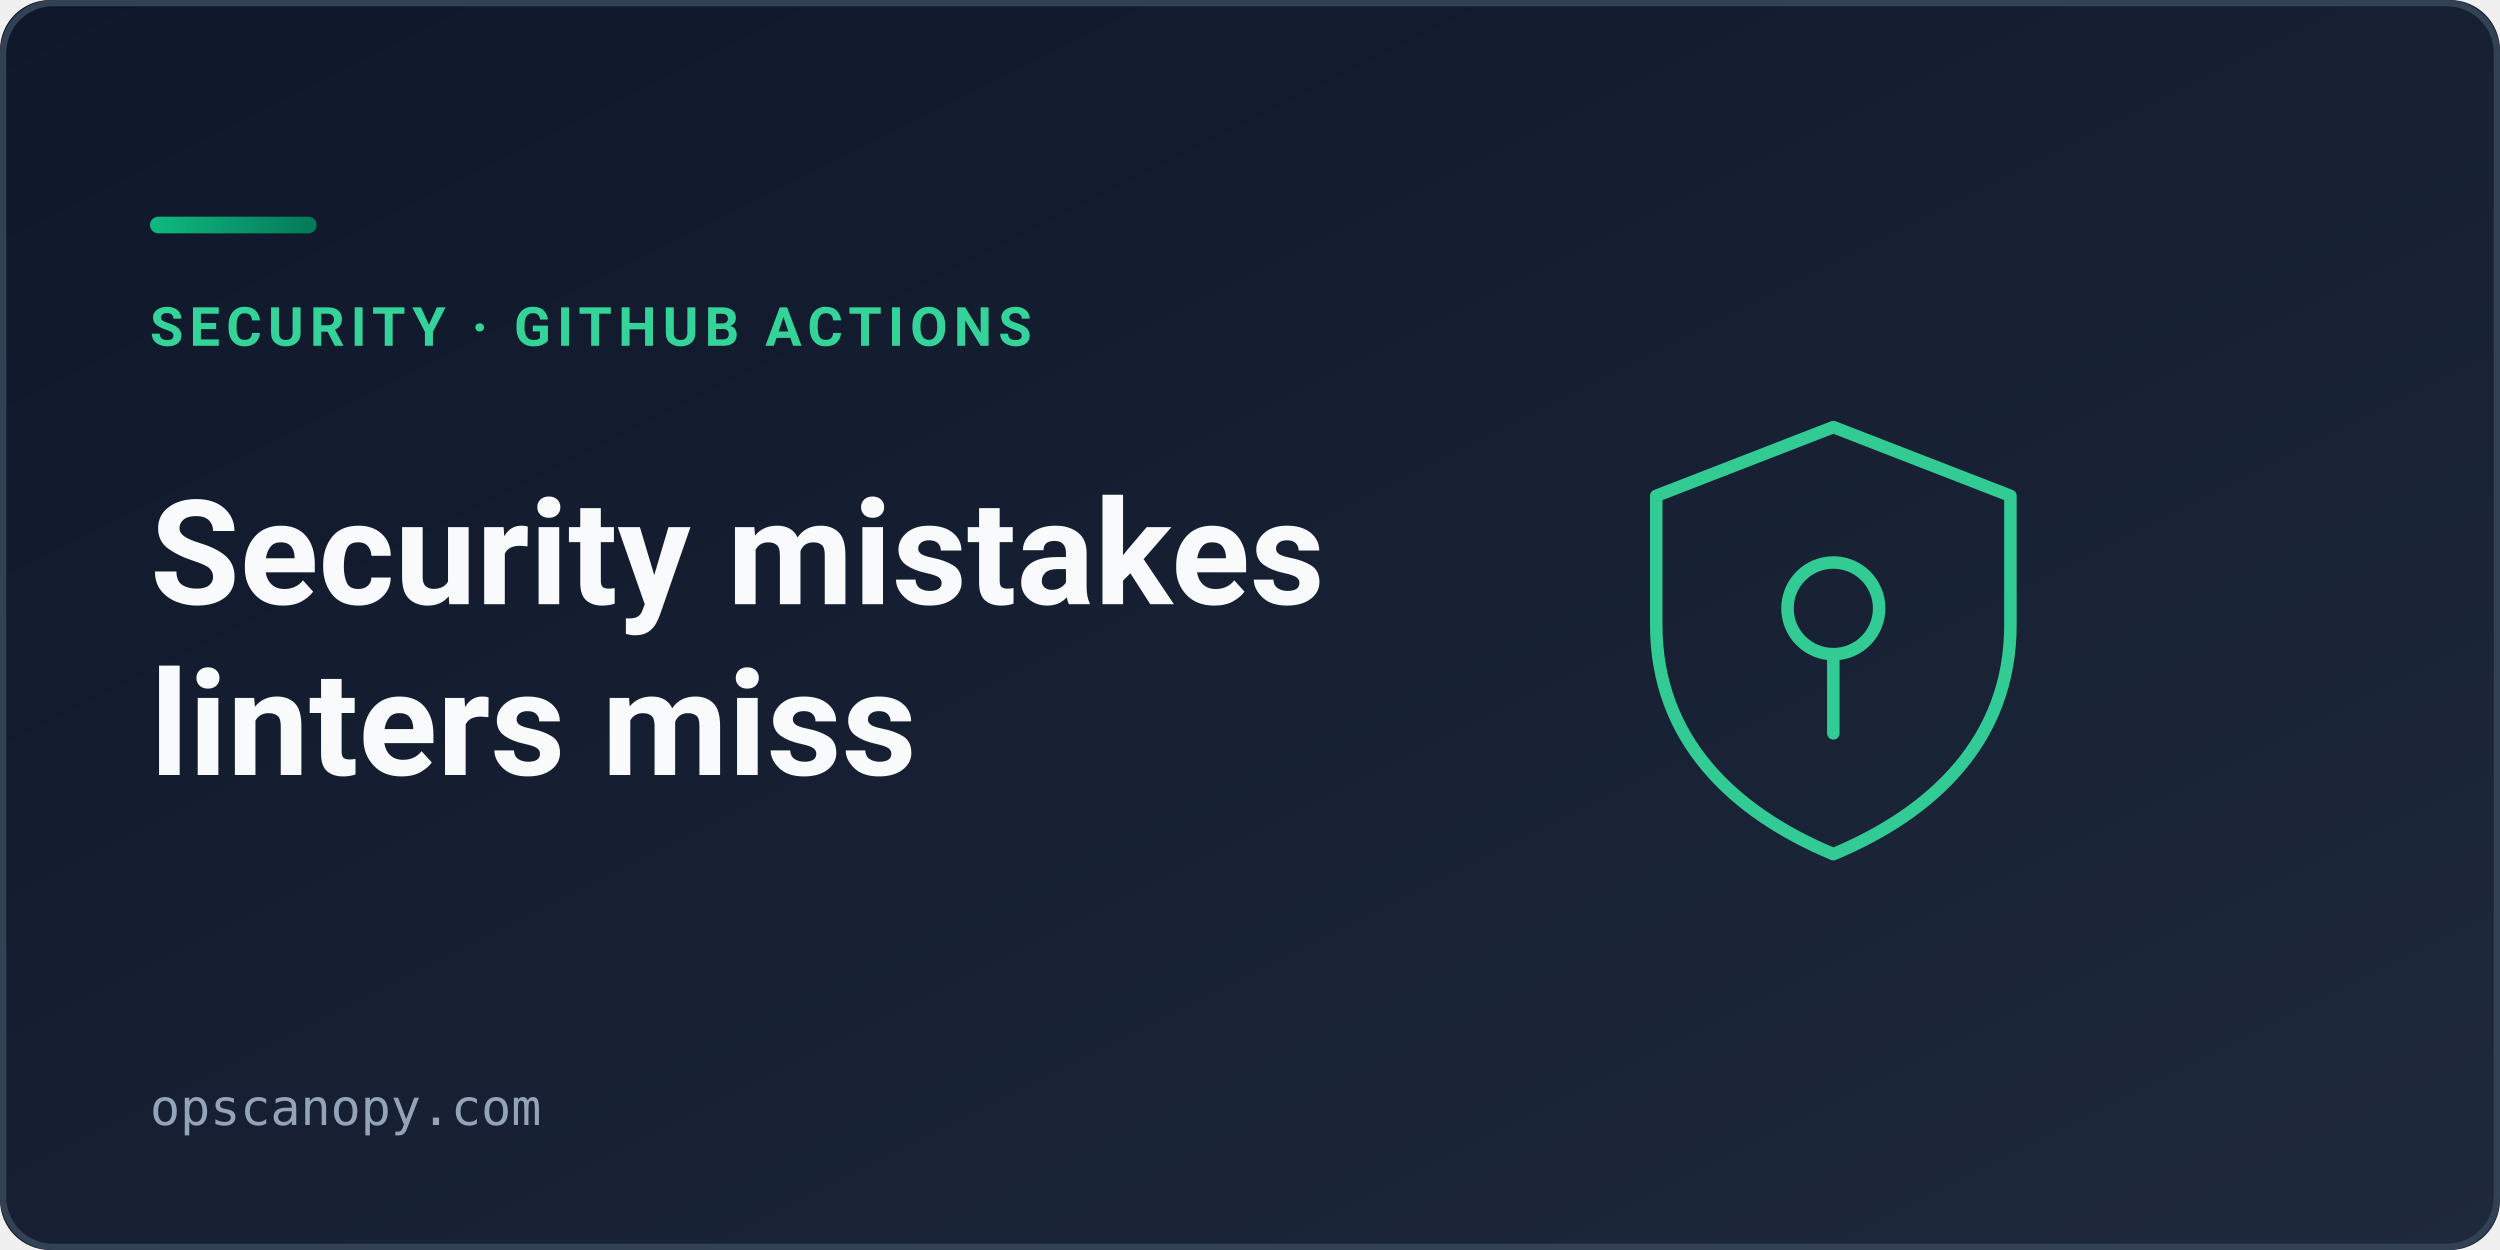
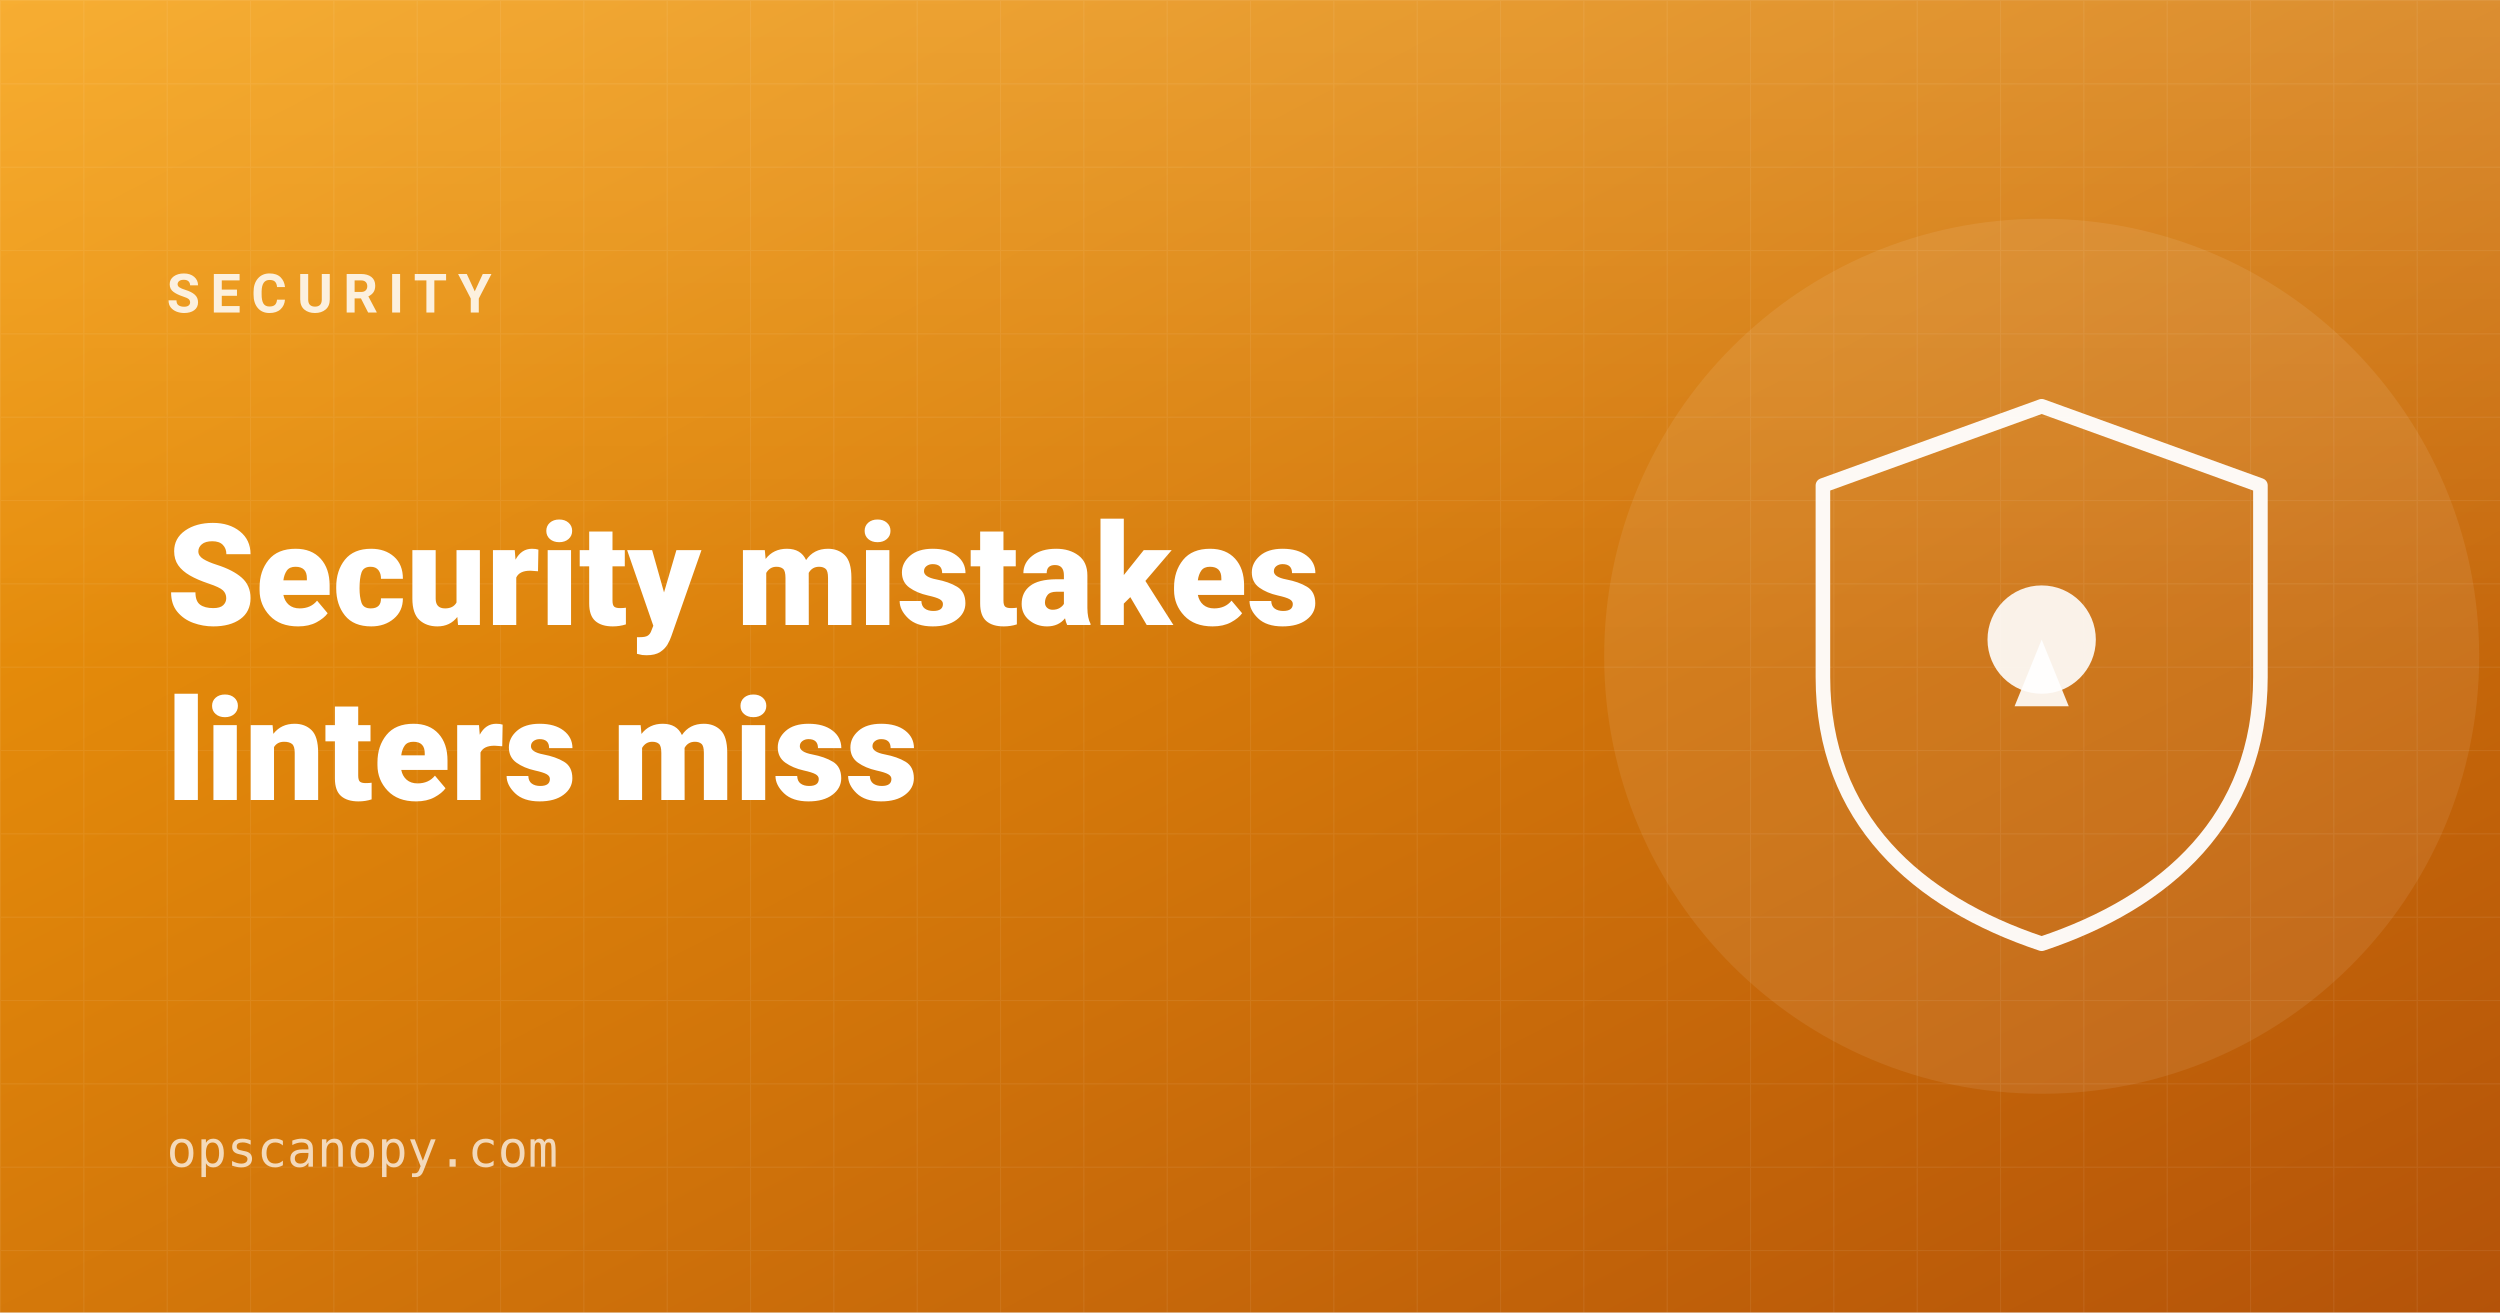
- <svg xmlns="http://www.w3.org/2000/svg" viewBox="0 0 1200 600" role="img" aria-label="The GitHub Actions security mistakes linters miss">
+ <svg xmlns="http://www.w3.org/2000/svg" viewBox="0 0 1200 630" role="img" aria-label="GitHub Actions security mistakes — OpsCanopy security guide">
  <defs>
    <linearGradient id="bg" x1="0" y1="0" x2="1" y2="1">
-       <stop offset="0" stop-color="#0f172a" />
-       <stop offset="1" stop-color="#1e293b" />
+       <stop offset="0" stop-color="#f59e0b" />
+       <stop offset="1" stop-color="#b45309" />
    </linearGradient>
-     <linearGradient id="accent" x1="0" y1="0" x2="1" y2="0">
-       <stop offset="0" stop-color="#10b981" />
-       <stop offset="1" stop-color="#047857" />
+     <linearGradient id="sheen" x1="0" y1="0" x2="0" y2="1">
+       <stop offset="0" stop-color="#ffffff" stop-opacity="0.16" />
+       <stop offset="1" stop-color="#ffffff" stop-opacity="0" />
    </linearGradient>
+     <pattern id="grid" width="40" height="40" patternUnits="userSpaceOnUse">
+       <path d="M40 0 H0 V40" fill="none" stroke="#ffffff" stroke-opacity="0.07" stroke-width="1" />
+     </pattern>
  </defs>
-   <rect width="1200" height="600" rx="24" fill="url(#bg)" />
-   <rect x="1.5" y="1.5" width="1197" height="597" rx="24" fill="none" stroke="#334155" stroke-width="3" />
-   <rect x="72" y="104" width="80" height="8" rx="4" fill="url(#accent)" />
-   <text x="72" y="166" font-family="ui-sans-serif, system-ui, Segoe UI, Roboto, sans-serif" font-size="26" font-weight="600" letter-spacing="3" fill="#34d399">SECURITY · GITHUB ACTIONS</text>
-   <text font-family="ui-sans-serif, system-ui, Segoe UI, Roboto, sans-serif" font-size="70" font-weight="700" fill="#f8fafc">
-     <tspan x="72" y="290">Security mistakes</tspan>
-     <tspan x="72" y="372">linters miss</tspan>
+   <rect width="1200" height="630" fill="url(#bg)" />
+   <rect width="1200" height="630" fill="url(#grid)" />
+   <rect width="1200" height="320" fill="url(#sheen)" />
+   <circle cx="980" cy="315" r="210" fill="#ffffff" fill-opacity="0.08" />
+   <text x="80" y="150" font-family="ui-sans-serif, system-ui, Segoe UI, Roboto, sans-serif" font-size="26" font-weight="700" letter-spacing="5" fill="#ffffff" fill-opacity="0.85">SECURITY</text>
+   <text font-family="ui-sans-serif, system-ui, Segoe UI, Roboto, sans-serif" font-size="68" font-weight="800" fill="#ffffff">
+     <tspan x="80" y="300">Security mistakes</tspan>
+     <tspan x="80" y="384">linters miss</tspan>
  </text>
-   <text x="72" y="540" font-family="ui-monospace, SFMono-Regular, Menlo, Consolas, monospace" font-size="24" fill="#94a3b8">opscanopy.com</text>
-   <g transform="translate(880,300)" stroke="#34d399" stroke-width="6" fill="none" stroke-linecap="round" stroke-linejoin="round" opacity="0.95">
-     <path d="M0 -95 L85 -62 V0 C85 55 48 90 0 110 C-48 90 -85 55 -85 0 V-62 Z" />
-     <circle cx="0" cy="-8" r="22" />
-     <line x1="0" y1="14" x2="0" y2="52" />
+   <text x="80" y="560" font-family="ui-monospace, SFMono-Regular, Menlo, Consolas, monospace" font-size="24" fill="#ffffff" fill-opacity="0.72">opscanopy.com</text>
+   <g transform="translate(980,315)" stroke="#ffffff" stroke-opacity="0.95" stroke-width="7" fill="none" stroke-linecap="round" stroke-linejoin="round">
+     <path d="M0 -120 L105 -82 V10 C105 78 60 118 0 138 C-60 118 -105 78 -105 10 V-82 Z" />
+     <circle cx="0" cy="-8" r="26" fill="#ffffff" fill-opacity="0.9" stroke="none" />
+     <path d="M-13 24 L0 -8 L13 24 Z" fill="#ffffff" fill-opacity="0.9" stroke="none" />
  </g>
</svg>
